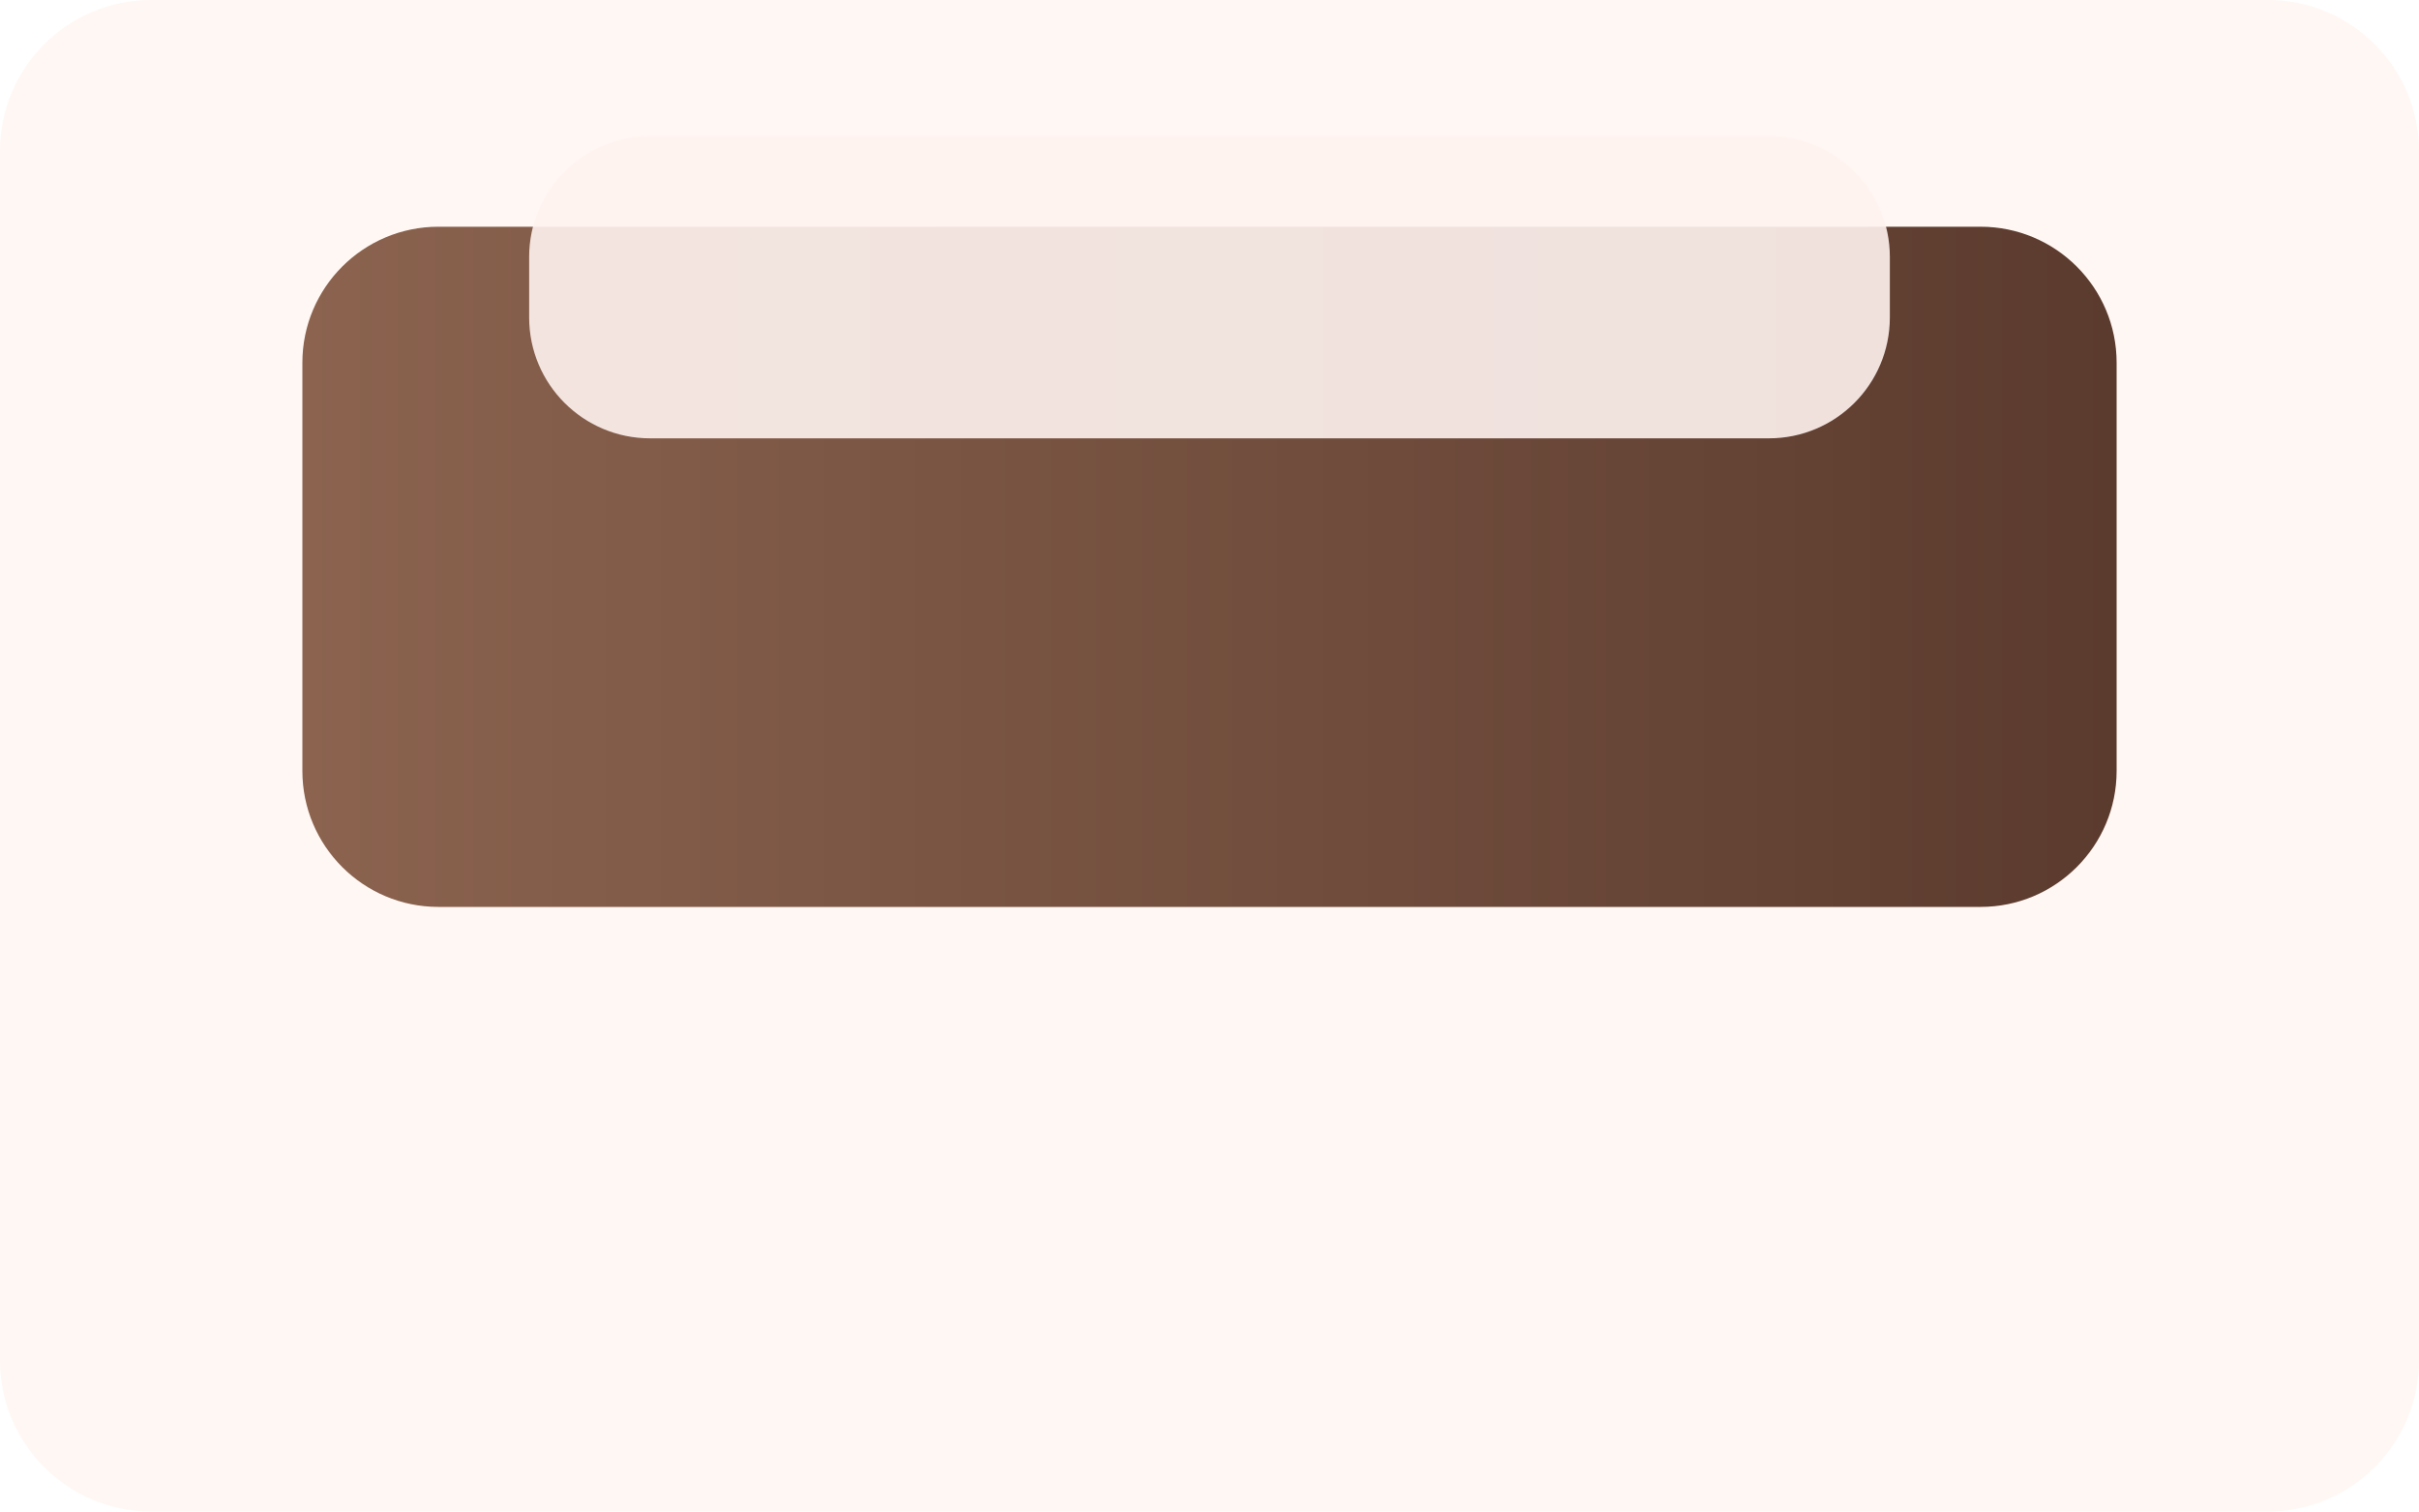
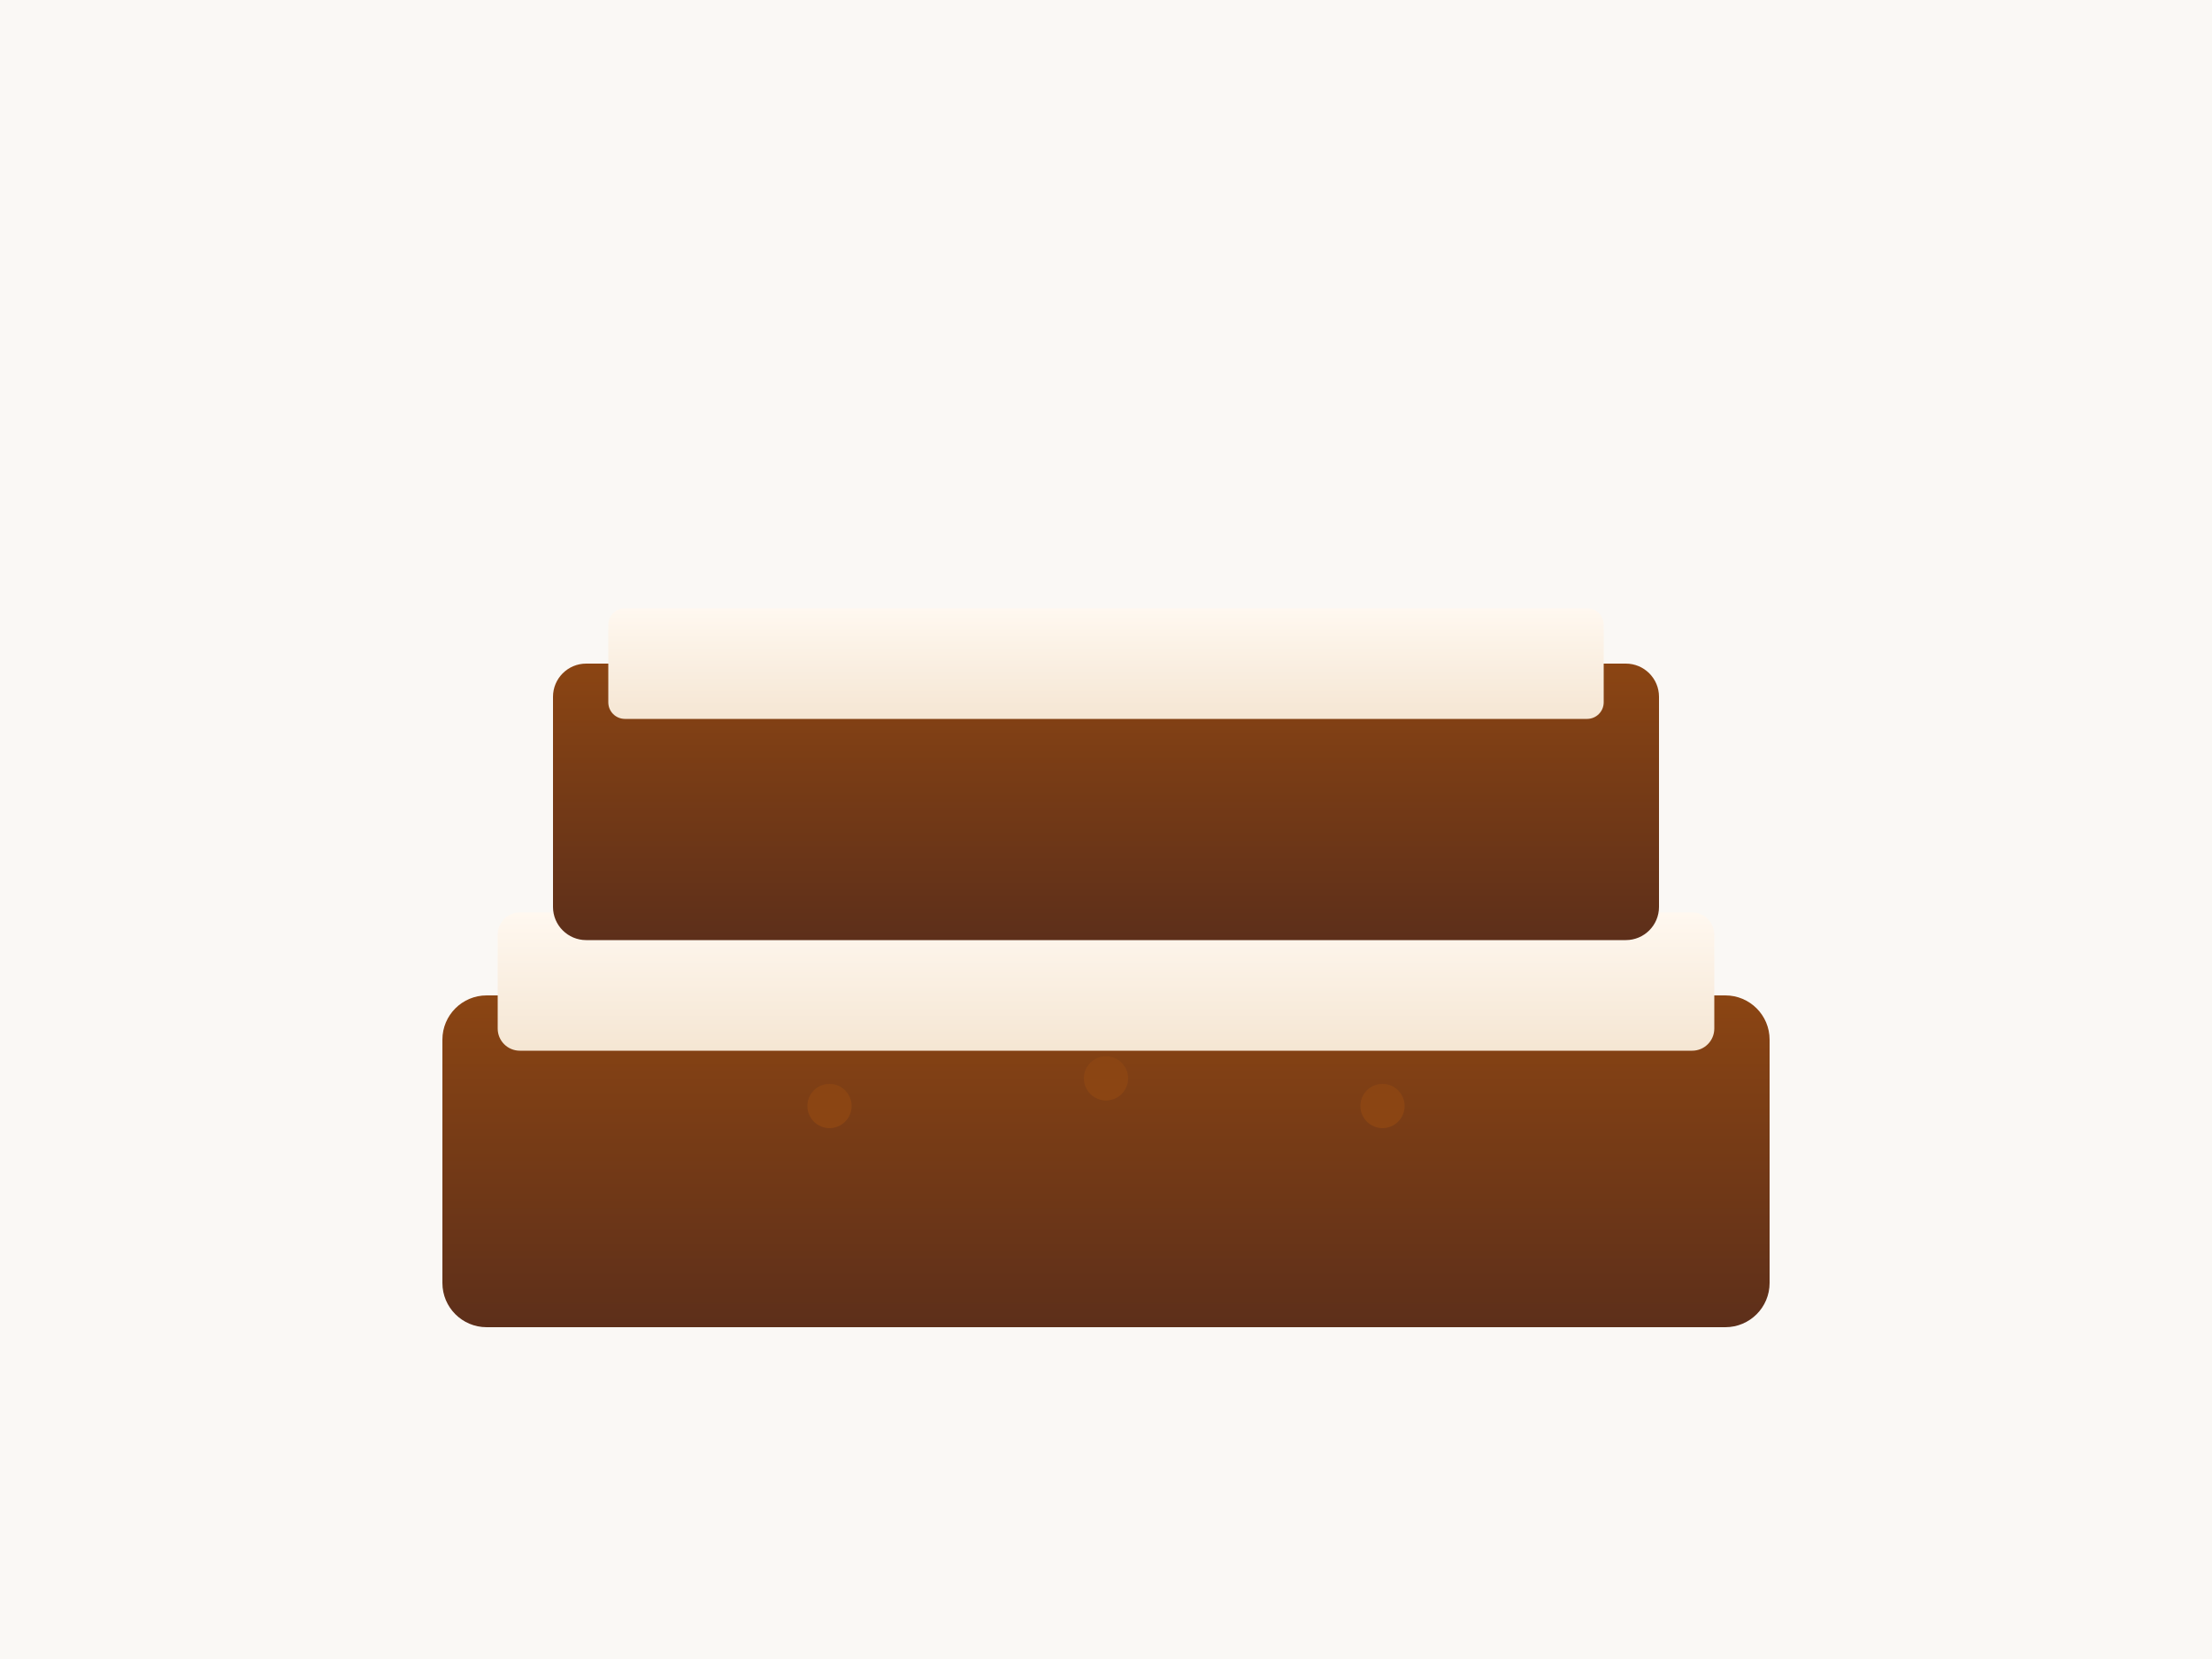
- <svg xmlns="http://www.w3.org/2000/svg" viewBox="0 0 320 200" width="640" height="400">
+ <svg xmlns="http://www.w3.org/2000/svg" viewBox="0 0 400 300" width="400" height="300">
  <defs>
-     <linearGradient id="g1" x1="0" x2="1">
-       <stop offset="0" stop-color="#8b634f" />
-       <stop offset="1" stop-color="#5b3b2e" />
+     <linearGradient id="choco1" x1="0" y1="0" x2="0" y2="1">
+       <stop offset="0%" stop-color="#8B4513" />
+       <stop offset="100%" stop-color="#5D2F1A" />
+     </linearGradient>
+     <linearGradient id="cream1" x1="0" y1="0" x2="0" y2="1">
+       <stop offset="0%" stop-color="#FFF8F0" />
+       <stop offset="100%" stop-color="#F5E6D3" />
    </linearGradient>
  </defs>
-   <rect width="100%" height="100%" rx="20" fill="#fff7f3" />
-   <g transform="translate(40,30)">
-     <rect width="240" height="90" rx="18" fill="url(#g1)" />
-     <rect y="-12" x="30" width="180" height="40" rx="16" fill="#fff3f0" opacity="0.9" />
-   </g>
+   <rect width="100%" height="100%" fill="#FAF8F5" />
+   <ellipse cx="200" cy="220" rx="120" ry="20" fill="#D2B48C" opacity="0.3" />
+   <rect x="80" y="180" width="240" height="60" rx="8" fill="url(#choco1)" />
+   <rect x="90" y="165" width="220" height="25" rx="4" fill="url(#cream1)" />
+   <rect x="100" y="120" width="200" height="50" rx="6" fill="url(#choco1)" />
+   <rect x="110" y="110" width="180" height="20" rx="3" fill="url(#cream1)" />
+   <circle cx="150" cy="200" r="4" fill="#8B4513" />
+   <circle cx="200" cy="195" r="4" fill="#8B4513" />
+   <circle cx="250" cy="200" r="4" fill="#8B4513" />
</svg>
